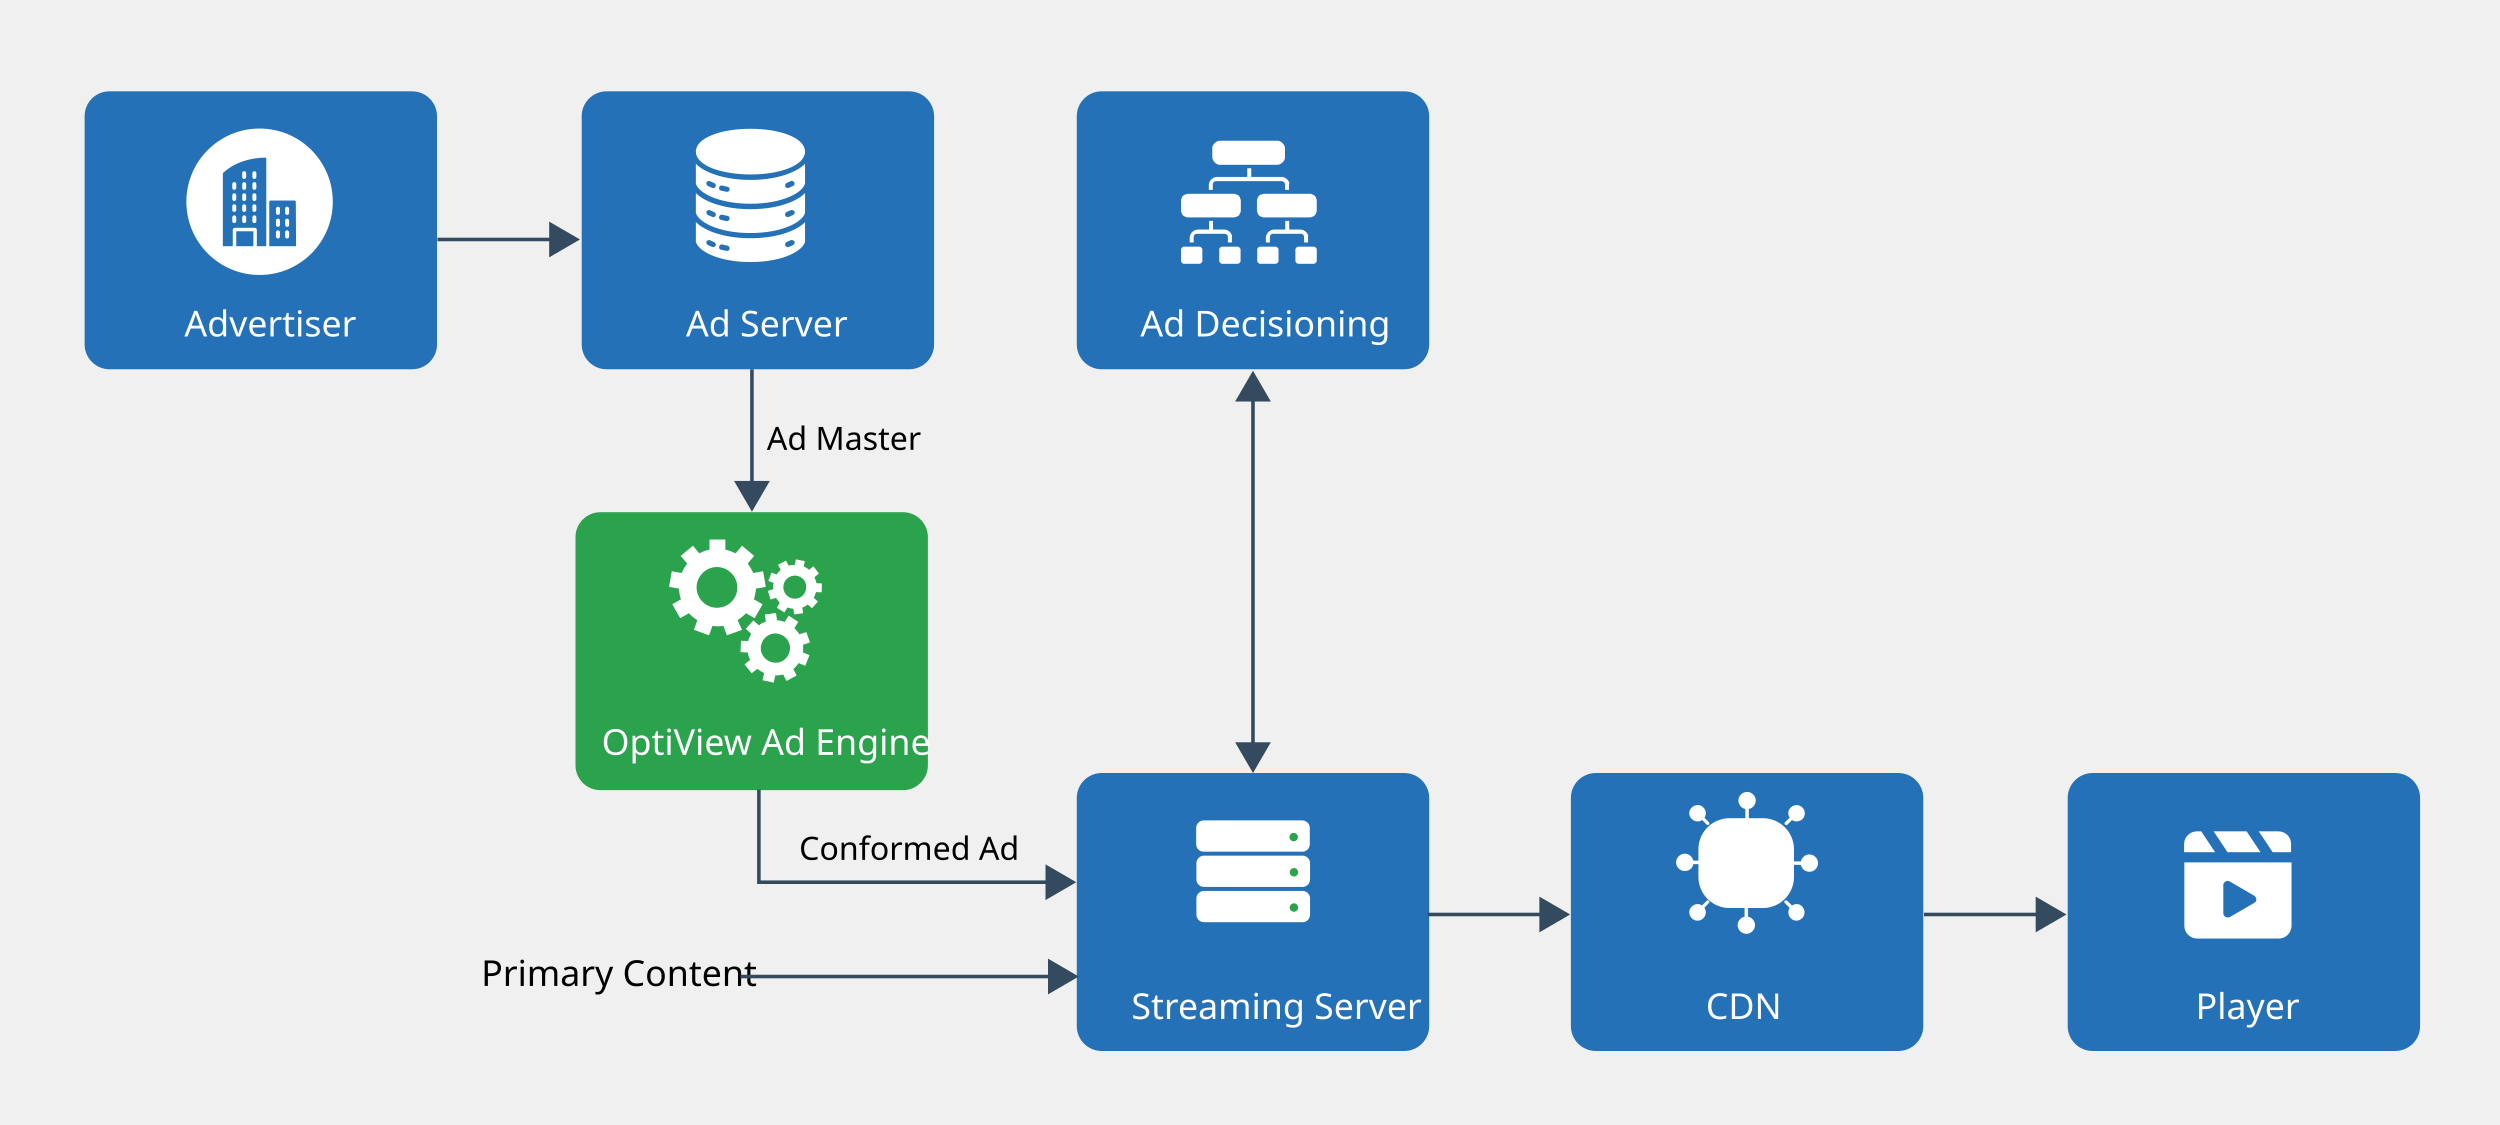
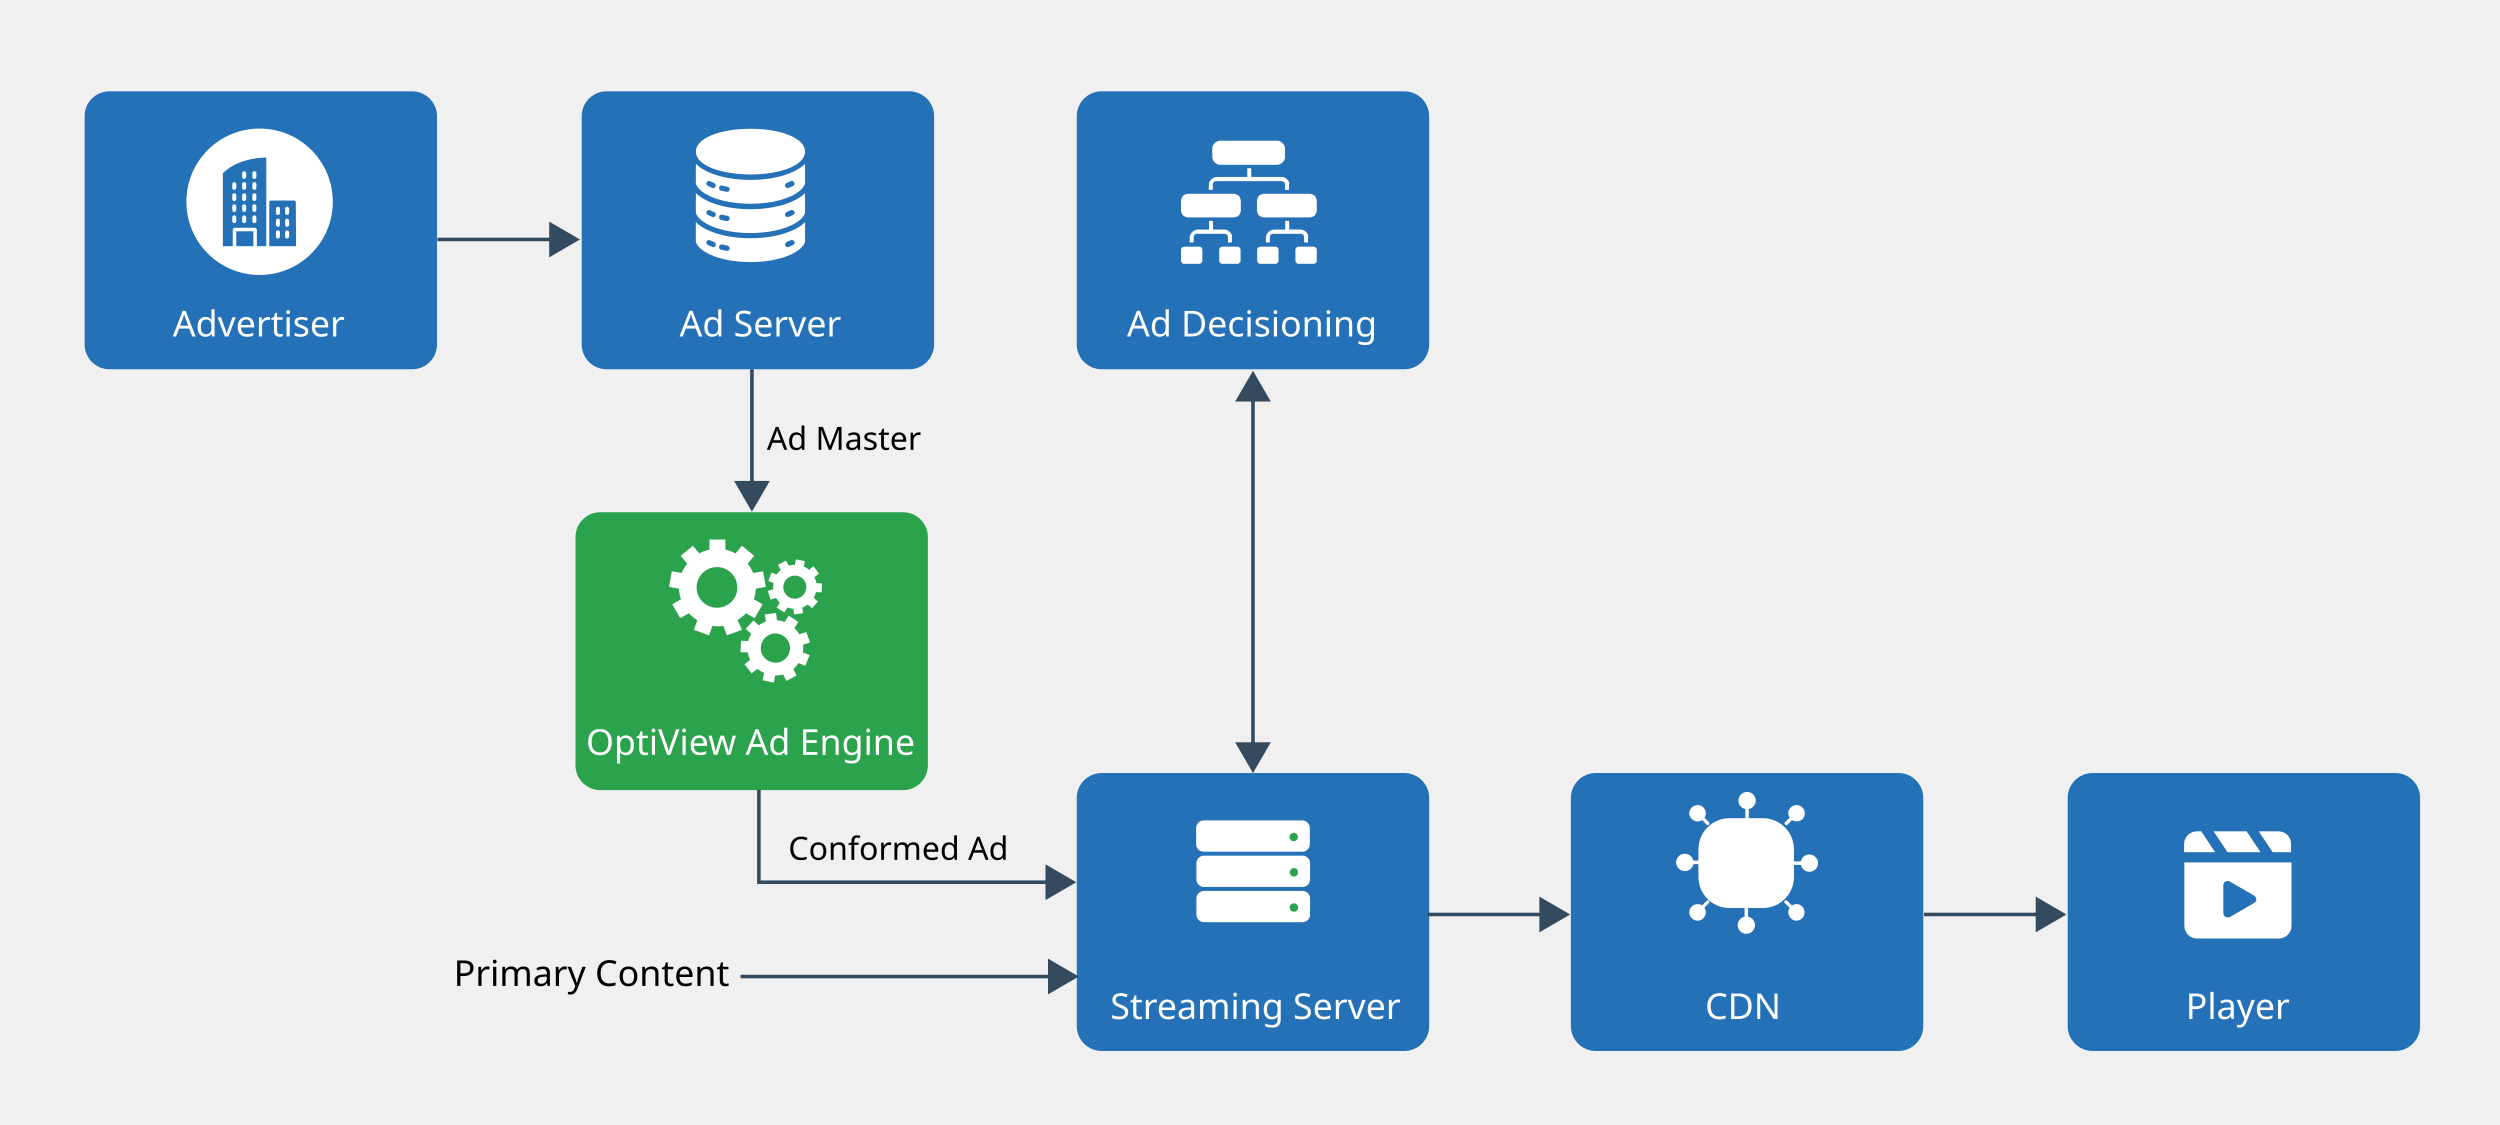
<svg xmlns="http://www.w3.org/2000/svg" version="1.1" id="Layer_1" x="0px" y="0px" width="1007.4px" height="453.2px" viewBox="0 0 1007.4 453.2" style="enable-background:new 0 0 1007.4 453.2;" xml:space="preserve">
  <style type="text/css">
	.st0{fill:#2571B7;}
	.st1{fill:#FFFFFF;}
	.st2{fill:#2BA24C;}
	.st3{fill-rule:evenodd;clip-rule:evenodd;fill:#FFFFFF;}
	.st4{fill-rule:evenodd;clip-rule:evenodd;fill:#FFFFFF;stroke:#FFFFFF;}
	.st5{fill-rule:evenodd;clip-rule:evenodd;fill:#2BA24C;}
	.st6{font-family:'MyriadPro-Regular',sans-serif;}
	.st7{font-size:14.4px;}
	.st8{font-size:12.96px;}
	.st9{fill:none;}
	.st10{fill:none;stroke:#344A5E;stroke-width:1.44;stroke-miterlimit:10;}
	.st11{fill:#344A5E;}

	/* Dark mode support */
	:root{color-scheme: dark light;fill:CanvasText;}
</style>
  <g>
    <path class="st0" d="M843.2,311.5h122c5.5,0,10,4.5,10,10v92c0,5.5-4.5,10-10,10h-122c-5.5,0-10-4.5-10-10v-92   C833.2,316,837.7,311.5,843.2,311.5z" />
    <g>
      <path class="st1" d="M887,335h-1.7c-2.9,0-5.2,2.3-5.2,5.2v3.2h12.5L887,335z" />
    </g>
    <g>
      <path class="st1" d="M910.9,343.4l-5.6-8.4H892l5.6,8.4H910.9z" />
    </g>
    <g>
      <path class="st1" d="M918.1,335h-7.9l5.6,8.4h7.4v-3.2C923.3,337.3,921,335,918.1,335z" />
    </g>
    <g>
      <path class="st1" d="M880.2,347.6V373c0,2.9,2.3,5.2,5.2,5.2h32.8c2.9,0,5.2-2.3,5.2-5.2v-25.5h-43.2V347.6z M908.4,363.8    l-9.8,5.7c-0.3,0.2-0.6,0.2-0.9,0.2s-0.6-0.1-0.9-0.2c-0.5-0.3-0.9-0.9-0.9-1.5v-11.3c0-0.6,0.3-1.2,0.9-1.5    c0.5-0.3,1.2-0.3,1.7,0l9.8,5.7c0.5,0.3,0.9,0.9,0.9,1.5C909.3,362.9,909,363.5,908.4,363.8L908.4,363.8z" />
    </g>
  </g>
  <g>
    <path class="st2" d="M241.9,206.4h122c5.5,0,10,4.5,10,10v92c0,5.5-4.5,10-10,10h-122c-5.5,0-10-4.5-10-10v-92   C231.9,210.9,236.4,206.4,241.9,206.4z" />
    <g>
      <g>
        <path class="st1" d="M297.2,249.9c1.2-0.8,2.4-1.7,3.4-2.8l3.5,2l3.2-5.6l-3.5-2c0.4-1.3,0.7-2.8,0.8-4.3l4-0.7l-1.1-6.3l-4,0.7     c-0.6-1.4-1.3-2.6-2.2-3.8l2.6-3.1l-4.9-4.1l-2.6,3.1c-1.3-0.7-2.7-1.2-4.1-1.5v-4.1h-6.4v4.1c-1.5,0.3-2.9,0.8-4.1,1.5l-2.6-3.1     l-4.9,4.1l2.6,3.1c-0.9,1.2-1.6,2.4-2.2,3.8l-4-0.7l-1.1,6.3l4,0.7c0.1,1.5,0.3,3,0.8,4.3l-3.5,2l3.2,5.6l3.5-2     c1,1.1,2.1,2,3.4,2.8l-1.4,3.9l6.1,2.2l1.4-3.8c0.7,0.1,1.5,0.2,2.2,0.2s1.5-0.1,2.2-0.2l1.4,3.8l6.1-2.2L297.2,249.9z      M288.9,244.9c-4.5,0-8.2-3.7-8.2-8.2s3.7-8.2,8.2-8.2s8.2,3.7,8.2,8.2C297.2,241.2,293.5,244.9,288.9,244.9z" />
        <path class="st1" d="M324.9,254.7l-2.8,0.9c-0.5-0.9-1.2-1.7-2-2.5l1.6-2.5l-3.9-2.5l-1.6,2.5c-1-0.3-2-0.6-3.1-0.7l-0.4-2.9     l-4.5,0.6l0.4,2.9c-1,0.3-2,0.8-2.8,1.5l-2.2-2l-3.1,3.4l2.2,2c-0.5,0.9-1,1.9-1.2,2.9l-2.9-0.1l-0.2,4.6l2.9,0.1     c0.2,1.1,0.5,2.1,1,3l-2.3,1.8l2.9,3.6l2.3-1.8c0.8,0.7,1.7,1.2,2.7,1.7l-0.6,2.9l4.5,1l0.6-2.9c0.5,0,1.1-0.1,1.6-0.1     c0.5-0.1,1.1-0.2,1.6-0.3l1.3,2.6l4.1-2.2l-1.3-2.6c0.8-0.7,1.5-1.5,2.1-2.4l2.7,1.1l1.7-4.3l-2.7-1.1c0.2-1,0.2-2.1,0.1-3.1     l2.8-0.9L324.9,254.7z M313.3,267c-3.2,0.4-6.2-1.8-6.7-5c-0.4-3.2,1.8-6.2,5-6.7c3.2-0.4,6.2,1.8,6.7,5     C318.7,263.6,316.5,266.6,313.3,267z" />
        <path class="st1" d="M331.1,238.7l0.1-3.6L329,235c-0.2-0.8-0.4-1.6-0.8-2.4l1.8-1.5l-2.2-2.9l-1.8,1.4c-0.6-0.6-1.3-1-2.1-1.3     l0.4-2.2l-3.6-0.7l-0.4,2.2c-0.8,0-1.6,0.1-2.5,0.3l-1.1-2l-3.2,1.7l1.1,2c-0.6,0.6-1.2,1.2-1.6,1.9l-2.1-0.8l-1.3,3.4l2.1,0.8     c-0.1,0.8-0.2,1.6-0.1,2.5l-2.2,0.7l1.1,3.5l2.2-0.7c0.4,0.7,1,1.4,1.5,2l-1.2,2l3.1,1.9l1.2-2c0.8,0.3,1.6,0.4,2.4,0.5l0.3,2.3     l3.6-0.5l-0.3-2.3c0.4-0.1,0.8-0.3,1.1-0.5c0.4-0.2,0.7-0.4,1.1-0.7l1.7,1.5l2.4-2.7l-1.7-1.5c0.4-0.7,0.7-1.5,0.9-2.3     L331.1,238.7z M322.5,240.7c-2.2,1.2-5.1,0.4-6.3-1.9c-1.2-2.2-0.4-5.1,1.9-6.3c2.2-1.2,5.1-0.4,6.3,1.9     C325.5,236.6,324.7,239.5,322.5,240.7z" />
      </g>
    </g>
  </g>
  <g>
    <path class="st0" d="M643,311.5h122c5.5,0,10,4.5,10,10v92c0,5.5-4.5,10-10,10H643c-5.5,0-10-4.5-10-10v-92   C633,316,637.5,311.5,643,311.5z" />
    <g>
      <path class="st3" d="M704,331.3c-0.4,0-0.7-0.3-0.7-0.7v-5.2c0-0.4,0.3-0.7,0.7-0.7s0.7,0.3,0.7,0.7v5.2    C704.7,331,704.4,331.3,704,331.3z" />
      <g>
        <path class="st3" d="M704,326.1c-1.9,0-3.5-1.6-3.5-3.5s1.6-3.5,3.5-3.5s3.5,1.6,3.5,3.5S705.9,326.1,704,326.1z" />
      </g>
      <path class="st3" d="M726.2,348.5H721c-0.4,0-0.7-0.3-0.7-0.7c0-0.4,0.3-0.7,0.7-0.7h5.2c0.4,0,0.7,0.3,0.7,0.7    S726.6,348.5,726.2,348.5z" />
      <g>
        <path class="st3" d="M729.1,351.3c-1.9,0-3.5-1.6-3.5-3.5s1.6-3.5,3.5-3.5s3.5,1.6,3.5,3.5C732.6,349.8,731,351.3,729.1,351.3z" />
      </g>
      <path class="st3" d="M703.7,370.6c-0.4,0-0.7-0.3-0.7-0.7v-5.2c0-0.4,0.3-0.7,0.7-0.7s0.7,0.3,0.7,0.7v5.2    C704.4,370.3,704,370.6,703.7,370.6z" />
      <path class="st3" d="M703.7,376.3c-1.9,0-3.5-1.6-3.5-3.5s1.6-3.5,3.5-3.5s3.5,1.6,3.5,3.5C707.2,374.7,705.6,376.3,703.7,376.3z" />
      <path class="st3" d="M687,348.2h-5.2c-0.4,0-0.7-0.3-0.7-0.7c0-0.4,0.3-0.7,0.7-0.7h5.2c0.4,0,0.7,0.3,0.7,0.7    C687.6,347.9,687.3,348.2,687,348.2z" />
      <g>
        <path class="st3" d="M678.9,351c-1.9,0-3.5-1.6-3.5-3.5s1.6-3.5,3.5-3.5s3.5,1.6,3.5,3.5C682.5,349.5,680.9,351,678.9,351z" />
      </g>
      <path class="st3" d="M719.8,332.5c-0.2,0-0.3-0.1-0.5-0.2c-0.3-0.3-0.3-0.7,0-1l2.3-2.2c0.3-0.3,0.7-0.3,0.9,0    c0.3,0.3,0.3,0.7,0,0.9l-2.2,2.3C720.1,332.5,720,332.5,719.8,332.5z" />
      <path class="st3" d="M723.9,331c-0.8,0-1.7-0.3-2.3-1c-0.6-0.6-1-1.4-1-2.3s0.3-1.7,1-2.3c1.3-1.3,3.4-1.3,4.7,0s1.3,3.4,0,4.7    C725.6,330.7,724.7,331,723.9,331z" />
      <path class="st3" d="M722,366.4c-0.2,0-0.3-0.1-0.5-0.2l-2.3-2.3c-0.3-0.3-0.3-0.7,0-0.9c0.3-0.3,0.7-0.3,1,0l2.2,2.2    c0.3,0.3,0.3,0.7,0,1C722.4,366.3,722.2,366.4,722,366.4z" />
      <path class="st3" d="M723.9,371c-0.8,0-1.7-0.3-2.3-1c-1.3-1.3-1.3-3.4,0-4.7c0.6-0.6,1.5-1,2.3-1c0.9,0,1.7,0.3,2.3,1    c1.3,1.3,1.3,3.4,0,4.7C725.6,370.6,724.7,371,723.9,371z" />
      <path class="st3" d="M686,366.4c-0.2,0-0.4-0.1-0.5-0.2c-0.3-0.3-0.3-0.7,0-1l2.2-2.2c0.3-0.3,0.7-0.3,0.9,0    c0.3,0.3,0.3,0.7,0,0.9l-2.2,2.3C686.3,366.3,686.1,366.4,686,366.4z" />
      <path class="st3" d="M684.1,371c-0.9,0-1.7-0.3-2.4-1c-0.6-0.6-1-1.5-1-2.4s0.4-1.7,1-2.3c0.6-0.6,1.5-1,2.4-1s1.7,0.4,2.3,1    s1,1.5,1,2.3c0,0.9-0.4,1.7-1,2.4C685.8,370.6,684.9,371,684.1,371z" />
      <path class="st3" d="M688.2,332.5c-0.2,0-0.3-0.1-0.5-0.2l-2.2-2.3c-0.3-0.3-0.3-0.7,0-0.9c0.2-0.3,0.7-0.3,0.9,0l2.2,2.2    c0.3,0.3,0.3,0.7,0,1C688.5,332.5,688.4,332.5,688.2,332.5z" />
      <path class="st3" d="M684.1,331c-0.9,0-1.7-0.3-2.4-1c-0.6-0.6-1-1.4-1-2.3s0.4-1.7,1-2.3c0.6-0.6,1.5-1,2.4-1s1.7,0.3,2.3,1    c0.6,0.6,1,1.5,1,2.3c0,0.9-0.4,1.7-1,2.3C685.8,330.7,685,331,684.1,331z" />
      <path class="st4" d="M710.4,365.4h-13.5c-6.6,0-12-5.4-12-12v-11.2c0-6.6,5.4-12,12-12h13.5c6.6,0,12,5.4,12,12v11.2    C722.4,360,717,365.4,710.4,365.4z" />
    </g>
  </g>
  <g>
    <path class="st0" d="M443.9,311.5h122c5.5,0,10,4.5,10,10v92c0,5.5-4.5,10-10,10h-122c-5.5,0-10-4.5-10-10v-92   C433.9,316,438.4,311.5,443.9,311.5z" />
    <g>
      <g>
        <path class="st3" d="M524.8,343.2H485c-1.6,0-3-1.3-3-3v-6.6c0-1.6,1.4-3,3-3h39.8c1.6,0,3,1.4,3,3v6.6     C527.8,341.9,526.4,343.2,524.8,343.2z" />
        <circle class="st5" cx="521.3" cy="337.3" r="1.7" />
      </g>
      <g>
        <path class="st3" d="M524.9,357.4h-39.8c-1.6,0-3-1.4-3-3v-6.6c0-1.6,1.4-3,3-3h39.8c1.7,0,3,1.4,3,3v6.6     C527.9,356.1,526.5,357.4,524.9,357.4z" />
        <circle class="st5" cx="521.4" cy="351.5" r="1.7" />
      </g>
      <g>
        <path class="st3" d="M524.9,371.6h-39.8c-1.6,0-3-1.4-3-3V362c0-1.6,1.4-3,3-3h39.8c1.7,0,3,1.4,3,3v6.6     C527.9,370.3,526.5,371.6,524.9,371.6z" />
        <circle class="st5" cx="521.4" cy="365.7" r="1.7" />
      </g>
    </g>
  </g>
  <g>
    <g>
      <path class="st0" d="M44.1,36.8h122c5.5,0,10,4.5,10,10v92c0,5.5-4.5,10-10,10h-122c-5.5,0-10-4.5-10-10v-92    C34.1,41.3,38.5,36.8,44.1,36.8z" />
      <path class="st1" d="M98.3,73.4c-0.4,0-0.7,0.4-0.7,0.8v1.5c0,0.4,0.3,0.8,0.7,0.8c0.5,0,0.9-0.3,0.9-0.8v-1.5    C99.2,73.7,98.8,73.3,98.3,73.4z" />
      <path class="st1" d="M98.3,82.3c-0.4,0-0.7,0.4-0.7,0.8v1.5c0,0.4,0.3,0.8,0.7,0.8c0.5,0,0.9-0.3,0.9-0.8v-1.5    C99.2,82.7,98.8,82.3,98.3,82.3z" />
      <path class="st1" d="M98.3,77.9c-0.4,0-0.7,0.4-0.7,0.8v1.5c0,0.4,0.3,0.8,0.7,0.8c0.5,0,0.9-0.3,0.9-0.8v-1.5    C99.2,78.2,98.8,77.8,98.3,77.9z" />
      <path class="st1" d="M98.3,69c-0.4,0-0.7,0.4-0.7,0.8v1.5c0,0.4,0.3,0.8,0.7,0.8c0.5,0,0.9-0.3,0.9-0.8v-1.5    C99.2,69.3,98.8,68.9,98.3,69z" />
      <path class="st1" d="M102.4,86.8c-0.4,0-0.7,0.4-0.7,0.8v1.5c0,0.4,0.3,0.8,0.7,0.8c0.5,0,0.9-0.3,0.9-0.8v-1.5    C103.3,87.1,102.9,86.7,102.4,86.8z" />
      <path class="st1" d="M102.4,82.3c-0.4,0-0.7,0.4-0.7,0.8v1.5c0,0.4,0.3,0.8,0.7,0.8c0.5,0,0.9-0.3,0.9-0.8v-1.5    C103.3,82.7,102.9,82.3,102.4,82.3z" />
      <path class="st1" d="M94.3,82.3c-0.4,0-0.7,0.4-0.7,0.8v1.5c0,0.4,0.3,0.8,0.7,0.8c0.5,0,0.9-0.3,0.9-0.8v-1.5    C95.2,82.7,94.8,82.3,94.3,82.3z" />
      <path class="st1" d="M98.3,86.8c-0.4,0-0.7,0.4-0.7,0.8v1.5c0,0.4,0.3,0.8,0.7,0.8c0.5,0,0.9-0.3,0.9-0.8v-1.5    C99.2,87.1,98.8,86.7,98.3,86.8z" />
      <path class="st1" d="M94.3,86.8c-0.4,0-0.7,0.4-0.7,0.8v1.5c0,0.4,0.3,0.8,0.7,0.8c0.5,0,0.9-0.3,0.9-0.8v-1.5    C95.2,87.1,94.8,86.7,94.3,86.8z" />
      <path class="st1" d="M94.3,73.4c-0.4,0-0.7,0.4-0.7,0.8v1.5c0,0.4,0.3,0.8,0.7,0.8c0.5,0,0.9-0.3,0.9-0.8v-1.5    C95.2,73.7,94.8,73.3,94.3,73.4z" />
      <path class="st1" d="M94.3,77.9c-0.4,0-0.7,0.4-0.7,0.8v1.5c0,0.4,0.3,0.8,0.7,0.8c0.5,0,0.9-0.3,0.9-0.8v-1.5    C95.2,78.2,94.8,77.8,94.3,77.9z" />
      <path class="st1" d="M115.6,83.3c-0.4,0-0.7,0.4-0.7,0.8v1.7c0,0.5,0.4,0.9,0.9,0.8c0.4,0,0.7-0.4,0.7-0.8V84    C116.4,83.6,116,83.2,115.6,83.3z" />
      <path class="st1" d="M111.9,83.3c-0.4,0-0.7,0.4-0.7,0.8v1.7c0,0.5,0.4,0.9,0.9,0.8c0.4,0,0.7-0.4,0.7-0.8V84    C112.8,83.6,112.4,83.2,111.9,83.3z" />
      <path class="st1" d="M115.8,92.8c-0.5,0-0.9,0.3-0.9,0.8v1.7c0,0.5,0.4,0.9,0.9,0.8c0.4,0,0.7-0.4,0.7-0.8v-1.7    C116.4,93.2,116.2,92.9,115.8,92.8z" />
      <path class="st1" d="M115.8,88.1c-0.5,0-0.9,0.3-0.9,0.8v1.7c0,0.5,0.4,0.9,0.9,0.8c0.4,0,0.7-0.4,0.7-0.8v-1.7    C116.4,88.5,116.2,88.1,115.8,88.1z" />
      <path class="st1" d="M112.1,88.1c-0.5,0-0.9,0.3-0.9,0.8v1.7c0,0.5,0.4,0.9,0.9,0.8c0.4,0,0.7-0.4,0.7-0.8v-1.7    C112.8,88.5,112.5,88.1,112.1,88.1z" />
      <path class="st1" d="M112.1,92.8c-0.5,0-0.9,0.3-0.9,0.8v1.7c0,0.5,0.4,0.9,0.9,0.8c0.4,0,0.7-0.4,0.7-0.8v-1.7    C112.8,93.2,112.5,92.9,112.1,92.8z" />
      <g>
        <path class="st1" d="M104.6,51.8c-16.3,0-29.5,13.2-29.5,29.5s13.2,29.5,29.5,29.5s29.5-13.2,29.5-29.5S120.9,51.8,104.6,51.8z      M102.1,99.2h-6.9v-6h6.9V99.2z M107.4,99.2h-3.9v-6.6c0-0.4-0.4-0.8-0.8-0.8h-8.1c-0.4,0-0.8,0.4-0.8,0.8v6.6h-4V70     c0-0.2,0.1-0.3,0.2-0.4c0.6-0.6,1.9-1.7,4-2.9c2.6-1.4,6.9-3.1,12.9-3.2c0.2,0,0.4,0.2,0.4,0.4v35.3L107.4,99.2L107.4,99.2z      M119.3,99.2h-10.8V81.4c0-0.4,0.3-0.6,0.6-0.6h9.5c0.4,0,0.6,0.3,0.6,0.6L119.3,99.2L119.3,99.2z" />
      </g>
      <path class="st1" d="M102.4,69c-0.4,0-0.7,0.4-0.7,0.8v1.5c0,0.4,0.3,0.8,0.7,0.8c0.5,0,0.9-0.3,0.9-0.8v-1.5    C103.3,69.3,102.9,68.9,102.4,69z" />
      <path class="st1" d="M102.4,73.4c-0.4,0-0.7,0.4-0.7,0.8v1.5c0,0.4,0.3,0.8,0.7,0.8c0.5,0,0.9-0.3,0.9-0.8v-1.5    C103.3,73.7,102.9,73.3,102.4,73.4z" />
      <path class="st1" d="M102.4,77.9c-0.4,0-0.7,0.4-0.7,0.8v1.5c0,0.4,0.3,0.8,0.7,0.8c0.5,0,0.9-0.3,0.9-0.8v-1.5    C103.3,78.2,102.9,77.8,102.4,77.9z" />
    </g>
-     <text transform="matrix(1 0 0 1 74.2825 135.5772)" class="st1 st6 st7">Advertiser</text>
+     <text transform="matrix(1 0 0 1 104.2825 135.5772)" class="st1 st6 st7" text-anchor="middle">Advertiser</text>
  </g>
  <g>
    <g>
      <path class="st0" d="M244.4,36.8h122c5.5,0,10,4.5,10,10v92c0,5.5-4.5,10-10,10h-122c-5.5,0-10-4.5-10-10v-92    C234.4,41.3,238.9,36.8,244.4,36.8z" />
      <g>
        <path class="st3" d="M319.6,74.9c-0.6,0.3-1.2,0.6-1.8,0.8c-0.1,0-0.3,0.1-0.4,0.1c-0.4,0-0.8-0.3-1-0.7     c-0.2-0.5,0.1-1.1,0.6-1.4c0.6-0.2,1.1-0.5,1.6-0.7c0.5-0.3,1.1-0.1,1.4,0.5C320.4,74,320.2,74.6,319.6,74.9z M294,76.5     c-0.1,0.5-0.5,0.8-1,0.8c-0.1,0-0.1,0-0.2,0c-0.8-0.2-1.6-0.3-2.3-0.5c-0.6-0.1-0.9-0.7-0.7-1.3c0.1-0.6,0.7-0.9,1.3-0.7     c0.7,0.2,1.4,0.3,2.2,0.5C293.7,75.4,294.1,75.9,294,76.5z M288.4,75.1c-0.2,0.4-0.6,0.7-1,0.7c-0.1,0-0.3,0-0.4-0.1     c-0.6-0.3-1.3-0.5-1.8-0.8s-0.7-0.9-0.5-1.4c0.3-0.5,0.9-0.7,1.4-0.5c0.5,0.3,1.1,0.5,1.6,0.7C288.3,74,288.6,74.6,288.4,75.1z      M319.2,69.4c2.2-1,3.9-2.1,5.2-3.4v8c-0.6,1.9-2.7,3.7-6,5.2c-4.3,1.9-9.9,2.9-16,2.9s-11.7-1-16-2.9c-3.3-1.5-5.4-3.3-6-5.2v-8     c1.2,1.3,3,2.4,5.2,3.4c4.5,2,10.5,3.1,16.8,3.1C308.8,72.5,314.7,71.4,319.2,69.4z M317.6,54.3c4.4,1.7,6.8,4.1,6.8,6.8     c0,2.7-2.4,5.1-6.8,6.8c-4.1,1.6-9.5,2.4-15.2,2.4s-11.1-0.9-15.2-2.4c-4.4-1.7-6.8-4.1-6.8-6.8c0-2.7,2.4-5.1,6.8-6.8     c4.1-1.6,9.5-2.4,15.2-2.4S313.5,52.7,317.6,54.3z M320.1,85.2c0.3,0.5,0.1,1.1-0.5,1.4c-0.6,0.3-1.2,0.6-1.8,0.8     c-0.1,0-0.3,0.1-0.4,0.1c-0.4,0-0.8-0.3-1-0.7c-0.2-0.5,0.1-1.1,0.6-1.4c0.6-0.2,1.1-0.5,1.6-0.7     C319.2,84.5,319.8,84.7,320.1,85.2z M294,88.2c-0.1,0.5-0.5,0.9-1,0.9c-0.1,0-0.1,0-0.2,0c-0.8-0.2-1.6-0.3-2.3-0.5     c-0.6-0.1-0.9-0.7-0.7-1.3c0.1-0.6,0.7-0.9,1.3-0.8c0.7,0.2,1.4,0.4,2.2,0.5C293.7,87.1,294.1,87.6,294,88.2z M288.4,86.8     c-0.2,0.4-0.6,0.7-1,0.7c-0.1,0-0.3,0-0.4-0.1c-0.6-0.3-1.3-0.5-1.8-0.8s-0.7-0.9-0.5-1.4c0.3-0.5,0.9-0.7,1.4-0.5     c0.5,0.3,1.1,0.5,1.6,0.7C288.3,85.7,288.6,86.3,288.4,86.8z M302.4,84.3c-6.3,0-12.3-1.1-16.8-3.1c-2.2-1-3.9-2.1-5.2-3.4v8     c0.6,1.9,2.7,3.7,6,5.2c4.3,1.9,9.9,2.9,16,2.9s11.7-1,16-2.9c3.3-1.5,5.4-3.3,6-5.2v-8c-1.2,1.3-3,2.4-5.2,3.4     C314.7,83.2,308.8,84.3,302.4,84.3z M320.1,97.3c0.3,0.5,0.1,1.1-0.5,1.4c-0.6,0.3-1.2,0.6-1.8,0.8c-0.1,0-0.3,0.1-0.4,0.1     c-0.4,0-0.8-0.3-1-0.7c-0.2-0.5,0.1-1.1,0.6-1.4c0.6-0.2,1.1-0.5,1.6-0.7C319.2,96.6,319.8,96.8,320.1,97.3z M294,100.3     c-0.1,0.5-0.5,0.8-1,0.8c-0.1,0-0.1,0-0.2,0c-0.8-0.2-1.6-0.3-2.3-0.5c-0.6-0.1-0.9-0.7-0.7-1.3c0.1-0.6,0.7-0.9,1.3-0.8     c0.7,0.2,1.4,0.4,2.2,0.5C293.7,99.2,294.1,99.7,294,100.3z M288.4,98.9c-0.2,0.4-0.6,0.7-1,0.7c-0.1,0-0.3,0-0.4-0.1     c-0.6-0.3-1.3-0.5-1.8-0.8s-0.7-0.9-0.5-1.4c0.3-0.5,0.9-0.7,1.4-0.5c0.5,0.3,1.1,0.5,1.6,0.7C288.3,97.8,288.6,98.4,288.4,98.9z      M302.4,96c-6.3,0-12.3-1.1-16.8-3.1c-2.2-1-3.9-2.1-5.2-3.4v8c0.6,1.9,2.7,3.7,6,5.2c4.3,1.9,9.9,2.9,16,2.9s11.7-1,16-2.9     c3.3-1.5,5.4-3.3,6-5.2v-8c-1.2,1.3-3,2.4-5.2,3.4C314.7,94.9,308.8,96,302.4,96z" />
      </g>
    </g>
-     <text transform="matrix(1 0 0 1 276.402 135.5774)" class="st1 st6 st7">Ad Server</text>
+     <text transform="matrix(1 0 0 1 306.402 135.5774)" class="st1 st6 st7" text-anchor="middle">Ad Server</text>
  </g>
  <g>
    <g>
      <path class="st0" d="M443.9,36.8h122c5.5,0,10,4.5,10,10v92c0,5.5-4.5,10-10,10h-122c-5.5,0-10-4.5-10-10v-92    C433.9,41.3,438.4,36.8,443.9,36.8z" />
      <g>
        <path class="st1" d="M517.8,59.7v3.7c0,0.2,0,0.4-0.1,0.6c0,0.2-0.1,0.4-0.2,0.5c-0.1,0.2-0.2,0.3-0.3,0.5s-0.2,0.3-0.4,0.4     c-0.1,0.1-0.3,0.3-0.4,0.4c-0.2,0.1-0.3,0.2-0.5,0.3s-0.4,0.1-0.5,0.2c-0.2,0-0.4,0.1-0.6,0.1h-23.3c-0.2,0-0.4,0-0.6-0.1     c-0.2,0-0.4-0.1-0.5-0.2c-0.2-0.1-0.3-0.2-0.5-0.3s-0.3-0.2-0.4-0.4c-0.1-0.1-0.3-0.3-0.4-0.4c-0.1-0.2-0.2-0.3-0.3-0.5     s-0.1-0.4-0.2-0.5c0-0.2-0.1-0.4-0.1-0.6v-3.7c0-0.2,0-0.4,0.1-0.6c0-0.2,0.1-0.4,0.2-0.5c0.1-0.2,0.2-0.3,0.3-0.5     s0.2-0.3,0.4-0.4c0.1-0.1,0.3-0.3,0.4-0.4c0.2-0.1,0.3-0.2,0.5-0.3s0.4-0.1,0.5-0.2c0.2,0,0.4-0.1,0.6-0.1h23.3     c0.2,0,0.4,0,0.6,0.1c0.2,0,0.4,0.1,0.5,0.2c0.2,0.1,0.3,0.2,0.5,0.3c0.2,0.1,0.3,0.2,0.4,0.4c0.1,0.1,0.3,0.3,0.4,0.4     c0.1,0.2,0.2,0.3,0.3,0.5s0.1,0.4,0.2,0.5C517.8,59.3,517.8,59.5,517.8,59.7z" />
      </g>
      <g>
        <path class="st1" d="M500,80.8v4.1c0,0.2,0,0.3-0.1,0.5c0,0.2-0.1,0.3-0.2,0.5c-0.1,0.2-0.2,0.3-0.2,0.5     c-0.1,0.1-0.2,0.3-0.3,0.4c-0.1,0.1-0.3,0.2-0.4,0.3c-0.1,0.1-0.3,0.2-0.5,0.2c-0.2,0.1-0.3,0.1-0.5,0.2c-0.2,0-0.3,0.1-0.5,0.1     h-18.7c-0.2,0-0.3,0-0.5-0.1c-0.2,0-0.3-0.1-0.5-0.2c-0.2-0.1-0.3-0.1-0.5-0.2c-0.1-0.1-0.3-0.2-0.4-0.3     c-0.1-0.1-0.2-0.3-0.3-0.4c-0.1-0.1-0.2-0.3-0.2-0.5c-0.1-0.2-0.1-0.3-0.2-0.5c0-0.2-0.1-0.3-0.1-0.5v-4.1c0-0.2,0-0.3,0.1-0.5     c0-0.2,0.1-0.3,0.2-0.5c0.1-0.2,0.1-0.3,0.2-0.5c0.1-0.1,0.2-0.3,0.3-0.4s0.3-0.2,0.4-0.3c0.1-0.1,0.3-0.2,0.5-0.2     c0.2-0.1,0.3-0.1,0.5-0.2c0.2,0,0.3-0.1,0.5-0.1h18.7c0.2,0,0.3,0,0.5,0.1c0.2,0,0.3,0.1,0.5,0.2c0.2,0.1,0.3,0.1,0.5,0.2     s0.3,0.2,0.4,0.3c0.1,0.1,0.2,0.3,0.3,0.4c0.1,0.1,0.2,0.3,0.2,0.5c0.1,0.2,0.1,0.3,0.2,0.5C499.9,80.4,500,80.6,500,80.8z" />
      </g>
      <g>
        <path class="st1" d="M477.3,99.4h5.8c0.1,0,0.2,0,0.3,0s0.2,0,0.3,0.1c0.1,0,0.2,0.1,0.2,0.1c0.1,0.1,0.1,0.1,0.2,0.2     c0.1,0.1,0.1,0.1,0.2,0.2c0.1,0.1,0.1,0.2,0.1,0.2c0,0.1,0.1,0.2,0.1,0.3s0,0.2,0,0.3v4.1c0,0.1,0,0.2,0,0.3s0,0.2-0.1,0.3     c0,0.1-0.1,0.2-0.1,0.2c-0.1,0.1-0.1,0.1-0.2,0.2c-0.1,0.1-0.1,0.1-0.2,0.2c-0.1,0.1-0.2,0.1-0.2,0.1c-0.1,0-0.2,0.1-0.3,0.1     s-0.2,0-0.3,0h-5.8c-0.1,0-0.2,0-0.3,0s-0.2,0-0.3-0.1c-0.1,0-0.2-0.1-0.2-0.1c-0.1-0.1-0.1-0.1-0.2-0.2     c-0.1-0.1-0.1-0.1-0.2-0.2c-0.1-0.1-0.1-0.2-0.1-0.2c0-0.1-0.1-0.2-0.1-0.3s0-0.2,0-0.3v-4.1c0-0.1,0-0.2,0-0.3s0-0.2,0.1-0.3     c0-0.1,0.1-0.2,0.1-0.2c0-0.1,0.1-0.1,0.2-0.2c0.1-0.1,0.1-0.1,0.2-0.2c0.1-0.1,0.2-0.1,0.2-0.1c0.1,0,0.2-0.1,0.3-0.1     S477.2,99.4,477.3,99.4z" />
      </g>
      <g>
        <path class="st1" d="M492.7,99.4h5.8c0.1,0,0.2,0,0.3,0s0.2,0,0.3,0.1c0.1,0,0.2,0.1,0.2,0.1c0.1,0.1,0.1,0.1,0.2,0.2     c0.1,0.1,0.1,0.1,0.2,0.2c0.1,0.1,0.1,0.2,0.1,0.2c0,0.1,0.1,0.2,0.1,0.3s0,0.2,0,0.3v4.1c0,0.1,0,0.2,0,0.3s0,0.2-0.1,0.3     c0,0.1-0.1,0.2-0.1,0.2c-0.1,0.1-0.1,0.1-0.2,0.2c-0.1,0.1-0.1,0.1-0.2,0.2c-0.1,0.1-0.2,0.1-0.2,0.1c-0.1,0-0.2,0.1-0.3,0.1     s-0.2,0-0.3,0h-5.8c-0.1,0-0.2,0-0.3,0s-0.2,0-0.3-0.1c-0.1,0-0.2-0.1-0.2-0.1c-0.1-0.1-0.1-0.1-0.2-0.2     c-0.1-0.1-0.1-0.1-0.2-0.2c0-0.1-0.1-0.2-0.1-0.2c0-0.1-0.1-0.2-0.1-0.3s0-0.2,0-0.3v-4.1c0-0.1,0-0.2,0-0.3s0-0.2,0.1-0.3     c0-0.1,0.1-0.2,0.1-0.2c0.1-0.1,0.1-0.1,0.2-0.2c0.1-0.1,0.1-0.1,0.2-0.2c0.1-0.1,0.2-0.1,0.2-0.1c0.1,0,0.2-0.1,0.3-0.1     S492.6,99.4,492.7,99.4z" />
      </g>
      <g>
        <path class="st1" d="M530.6,80.8v4.1c0,0.2,0,0.3-0.1,0.5c0,0.2-0.1,0.3-0.2,0.5c-0.1,0.2-0.1,0.3-0.2,0.5     c-0.1,0.1-0.2,0.3-0.3,0.4c-0.1,0.1-0.3,0.2-0.4,0.3c-0.1,0.1-0.3,0.2-0.5,0.2c-0.2,0.1-0.3,0.1-0.5,0.2c-0.2,0-0.3,0.1-0.5,0.1     h-18.7c-0.2,0-0.3,0-0.5-0.1c-0.2,0-0.3-0.1-0.5-0.2c-0.2-0.1-0.3-0.1-0.5-0.2c-0.1-0.1-0.3-0.2-0.4-0.3     c-0.1-0.1-0.2-0.3-0.3-0.4c-0.1-0.1-0.2-0.3-0.2-0.5c-0.1-0.2-0.1-0.3-0.2-0.5c0-0.2-0.1-0.3-0.1-0.5v-4.1c0-0.2,0-0.3,0.1-0.5     c0-0.2,0.1-0.3,0.2-0.5c0.1-0.2,0.1-0.3,0.2-0.5c0.1-0.1,0.2-0.3,0.3-0.4c0.1-0.1,0.3-0.2,0.4-0.3c0.1-0.1,0.3-0.2,0.5-0.2     c0.2-0.1,0.3-0.1,0.5-0.2c0.2,0,0.3-0.1,0.5-0.1h18.7c0.2,0,0.3,0,0.5,0.1c0.2,0,0.3,0.1,0.5,0.2c0.2,0.1,0.3,0.1,0.5,0.2     c0.1,0.1,0.3,0.2,0.4,0.3c0.1,0.1,0.2,0.3,0.3,0.4c0.1,0.1,0.2,0.3,0.2,0.5c0.1,0.2,0.1,0.3,0.2,0.5     C530.6,80.4,530.6,80.6,530.6,80.8z" />
      </g>
      <path class="st1" d="M519.4,74.5v2h-1.6v-2c0-0.1,0-0.2,0-0.3s0-0.2-0.1-0.3c0-0.1-0.1-0.2-0.1-0.3c-0.1-0.1-0.1-0.2-0.2-0.2    c-0.1-0.1-0.1-0.1-0.2-0.2c-0.1-0.1-0.2-0.1-0.3-0.1s-0.2-0.1-0.3-0.1s-0.2,0-0.3,0h-26.1c-0.1,0-0.2,0-0.3,0s-0.2,0-0.3,0.1    c-0.1,0-0.2,0.1-0.3,0.1c-0.1,0.1-0.2,0.1-0.2,0.2c-0.1,0.1-0.1,0.1-0.2,0.2c-0.1,0.1-0.1,0.2-0.1,0.3s-0.1,0.2-0.1,0.3    s0,0.2,0,0.3v2h-1.6v-2c0-0.2,0-0.4,0.1-0.6c0-0.2,0.1-0.4,0.2-0.6c0.1-0.2,0.2-0.4,0.3-0.5c0.1-0.2,0.2-0.3,0.4-0.5    c0.1-0.1,0.3-0.3,0.5-0.4c0.2-0.1,0.3-0.2,0.5-0.3s0.4-0.1,0.6-0.2c0.2,0,0.4-0.1,0.6-0.1h12.3v-3.5h1.6v3.5h12.3    c0.2,0,0.4,0,0.6,0.1c0.2,0,0.4,0.1,0.6,0.2c0.2,0.1,0.4,0.2,0.5,0.3c0.2,0.1,0.3,0.2,0.5,0.4c0.1,0.1,0.3,0.3,0.4,0.5    c0.1,0.2,0.2,0.3,0.3,0.5s0.1,0.4,0.2,0.6C519.4,74.1,519.4,74.3,519.4,74.5z" />
      <path class="st1" d="M496.4,95.7v2h-1.6v-2c0-0.1,0-0.2,0-0.3s0-0.2-0.1-0.3c0-0.1-0.1-0.2-0.1-0.3c-0.1-0.1-0.1-0.2-0.2-0.2    c-0.1-0.1-0.1-0.1-0.2-0.2c-0.1-0.1-0.2-0.1-0.3-0.1s-0.2-0.1-0.3-0.1s-0.2,0-0.3,0h-10.8c-0.1,0-0.2,0-0.3,0s-0.2,0-0.3,0.1    c-0.1,0-0.2,0.1-0.3,0.1c-0.1,0.1-0.2,0.1-0.2,0.2c-0.1,0.1-0.1,0.1-0.2,0.2c-0.1,0.1-0.1,0.2-0.1,0.3s-0.1,0.2-0.1,0.3    s0,0.2,0,0.3v2h-1.6v-2c0-0.2,0-0.4,0.1-0.6c0-0.2,0.1-0.4,0.2-0.6c0.1-0.2,0.2-0.4,0.3-0.5c0.1-0.2,0.2-0.3,0.4-0.5    c0.1-0.1,0.3-0.3,0.5-0.4c0.2-0.1,0.3-0.2,0.5-0.3s0.4-0.1,0.6-0.2c0.2,0,0.4-0.1,0.6-0.1h4.6V89h1.6v3.5h4.6c0.2,0,0.4,0,0.6,0.1    c0.2,0,0.4,0.1,0.6,0.2c0.2,0.1,0.4,0.2,0.5,0.3s0.3,0.2,0.5,0.4c0.1,0.1,0.3,0.3,0.4,0.5c0.1,0.2,0.2,0.3,0.3,0.5    s0.1,0.4,0.2,0.6C496.4,95.3,496.4,95.5,496.4,95.7z" />
      <g>
        <path class="st1" d="M508,99.4h5.8c0.1,0,0.2,0,0.3,0s0.2,0,0.3,0.1c0.1,0,0.2,0.1,0.2,0.1c0.1,0.1,0.1,0.1,0.2,0.2     c0.1,0.1,0.1,0.1,0.2,0.2c0.1,0.1,0.1,0.2,0.1,0.2c0,0.1,0.1,0.2,0.1,0.3s0,0.2,0,0.3v4.1c0,0.1,0,0.2,0,0.3s0,0.2-0.1,0.3     c0,0.1-0.1,0.2-0.1,0.2c-0.1,0.1-0.1,0.1-0.2,0.2c-0.1,0.1-0.1,0.1-0.2,0.2c-0.1,0.1-0.2,0.1-0.2,0.1c-0.1,0-0.2,0.1-0.3,0.1     s-0.2,0-0.3,0H508c-0.1,0-0.2,0-0.3,0s-0.2,0-0.3-0.1c-0.1,0-0.2-0.1-0.2-0.1c-0.1-0.1-0.1-0.1-0.2-0.2c-0.1-0.1-0.1-0.1-0.2-0.2     c-0.1-0.1-0.1-0.2-0.1-0.2c0-0.1-0.1-0.2-0.1-0.3s0-0.2,0-0.3v-4.1c0-0.1,0-0.2,0-0.3s0-0.2,0.1-0.3c0-0.1,0.1-0.2,0.1-0.2     c0-0.1,0.1-0.1,0.2-0.2c0.1-0.1,0.1-0.1,0.2-0.2c0.1-0.1,0.2-0.1,0.2-0.1c0.1,0,0.2-0.1,0.3-0.1S507.9,99.4,508,99.4z" />
      </g>
      <g>
        <path class="st1" d="M523.4,99.4h5.8c0.1,0,0.2,0,0.3,0s0.2,0,0.3,0.1c0.1,0,0.2,0.1,0.2,0.1c0.1,0.1,0.1,0.1,0.2,0.2     c0.1,0.1,0.1,0.1,0.2,0.2c0.1,0.1,0.1,0.2,0.1,0.2c0,0.1,0.1,0.2,0.1,0.3s0,0.2,0,0.3v4.1c0,0.1,0,0.2,0,0.3s0,0.2-0.1,0.3     c0,0.1-0.1,0.2-0.1,0.2c-0.1,0.1-0.1,0.1-0.2,0.2c-0.1,0.1-0.1,0.1-0.2,0.2c-0.1,0.1-0.2,0.1-0.2,0.1c-0.1,0-0.2,0.1-0.3,0.1     s-0.2,0-0.3,0h-5.8c-0.1,0-0.2,0-0.3,0s-0.2,0-0.3-0.1c-0.1,0-0.2-0.1-0.2-0.1c-0.1-0.1-0.1-0.1-0.2-0.2     c-0.1-0.1-0.1-0.1-0.2-0.2c0-0.1-0.1-0.2-0.1-0.2c0-0.1-0.1-0.2-0.1-0.3s0-0.2,0-0.3v-4.1c0-0.1,0-0.2,0-0.3s0-0.2,0.1-0.3     c0-0.1,0.1-0.2,0.1-0.2c0.1-0.1,0.1-0.1,0.2-0.2c0.1-0.1,0.1-0.1,0.2-0.2c0.1-0.1,0.2-0.1,0.2-0.1c0.1,0,0.2-0.1,0.3-0.1     S523.3,99.4,523.4,99.4z" />
      </g>
      <path class="st1" d="M527.1,95.7v2h-1.6v-2c0-0.1,0-0.2,0-0.3s0-0.2-0.1-0.3c0-0.1-0.1-0.2-0.1-0.3c-0.1-0.1-0.1-0.2-0.2-0.2    c-0.1-0.1-0.1-0.1-0.2-0.2c-0.1-0.1-0.2-0.1-0.3-0.1s-0.2-0.1-0.3-0.1s-0.2,0-0.3,0h-10.8c-0.1,0-0.2,0-0.3,0s-0.2,0-0.3,0.1    c-0.1,0-0.2,0.1-0.3,0.1s-0.2,0.1-0.2,0.2c-0.1,0.1-0.1,0.1-0.2,0.2c-0.1,0.1-0.1,0.2-0.1,0.3s-0.1,0.2-0.1,0.3s0,0.2,0,0.3v2    h-1.6v-2c0-0.2,0-0.4,0.1-0.6c0-0.2,0.1-0.4,0.2-0.6c0.1-0.2,0.2-0.4,0.3-0.5c0.1-0.2,0.2-0.3,0.4-0.5c0.1-0.1,0.3-0.3,0.5-0.4    c0.2-0.1,0.3-0.2,0.5-0.3s0.4-0.1,0.6-0.2c0.2,0,0.4-0.1,0.6-0.1h4.6V89h1.6v3.5h4.6c0.2,0,0.4,0,0.6,0.1c0.2,0,0.4,0.1,0.6,0.2    c0.2,0.1,0.4,0.2,0.5,0.3c0.2,0.1,0.3,0.2,0.5,0.4c0.1,0.1,0.3,0.3,0.4,0.5c0.1,0.2,0.2,0.3,0.3,0.5s0.1,0.4,0.2,0.6    C527,95.3,527.1,95.5,527.1,95.7z" />
    </g>
-     <text transform="matrix(1 0 0 1 459.5088 135.5772)" class="st1 st6 st7">Ad Decisioning</text>
-   </g>
-   <text transform="matrix(1 0 0 1 242.4312 304.1797)" class="st1 st6 st7">OptiView Ad Engine</text>
-   <text transform="matrix(1 0 0 1 455.8986 410.6278)" class="st1 st6 st7">Streaming Server</text>
-   <text transform="matrix(1 0 0 1 687.3713 410.6277)" class="st1 st6 st7">CDN</text>
-   <text transform="matrix(1 0 0 1 884.7427 410.6275)" class="st1 st6 st7">Player</text>
-   <text transform="matrix(1 0 0 1 309.001 181.2861)" class="st6 st8">Ad Master</text>
-   <text transform="matrix(1 0 0 1 322.0009 346.4872)" class="st6 st8">Conformed Ad</text>
+     <text transform="matrix(1 0 0 1 504.5088 135.5772)" class="st1 st6 st7" text-anchor="middle">Ad Decisioning</text>
+   </g>
+   <text transform="matrix(1 0 0 1 302.4312 304.1797)" class="st1 st6 st7" text-anchor="middle">OptiView Ad Engine</text>
+   <text transform="matrix(1 0 0 1 505.8986 410.6278)" class="st1 st6 st7" text-anchor="middle">Streaming Server</text>
+   <text transform="matrix(1 0 0 1 702.3713 410.6277)" class="st1 st6 st7" text-anchor="middle">CDN</text>
+   <text transform="matrix(1 0 0 1 901.7427 410.6275)" class="st1 st6 st7" text-anchor="middle">Player</text>
+   <text transform="matrix(1 0 0 1 309.001 181.2861)" class="st6 st8" text-anchor="start">Ad Master</text>
+   <text transform="matrix(1 0 0 1 362.0009 346.4872)" class="st6 st8" text-anchor="middle">Conformed Ad</text>
  <polygon class="st9" points="351.2,340.6 392.5,340.6 392.5,340.6 " />
-   <text transform="matrix(1 0 0 1 193.9117 397.3036)" class="st6 st7">Primary Content</text>
+   <text transform="matrix(1 0 0 1 293.9117 397.3036)" class="st6 st7" text-anchor="end">Primary Content</text>
  <g>
    <line class="st9" x1="176.3" y1="96.5" x2="233.7" y2="96.5" />
    <g>
      <line class="st10" x1="176.3" y1="96.5" x2="223.4" y2="96.5" />
      <g>
        <polygon class="st11" points="221.3,103.7 233.7,96.5 221.3,89.3    " />
      </g>
    </g>
  </g>
  <g>
    <line class="st9" x1="303" y1="148.8" x2="303" y2="206.2" />
    <g>
      <line class="st10" x1="303" y1="148.8" x2="303" y2="195.9" />
      <g>
        <polygon class="st11" points="295.8,193.8 303,206.2 310.2,193.8    " />
      </g>
    </g>
  </g>
  <g>
    <line class="st9" x1="305.8" y1="355.5" x2="433.7" y2="355.5" />
    <g>
      <line class="st10" x1="305.8" y1="355.5" x2="423.4" y2="355.5" />
      <g>
        <polygon class="st11" points="421.3,362.7 433.7,355.5 421.3,348.3    " />
      </g>
    </g>
  </g>
  <g>
    <line class="st9" x1="775.3" y1="368.5" x2="832.7" y2="368.5" />
    <g>
      <line class="st10" x1="775.3" y1="368.5" x2="822.4" y2="368.5" />
      <g>
        <polygon class="st11" points="820.3,375.7 832.7,368.5 820.3,361.3    " />
      </g>
    </g>
  </g>
  <g>
    <line class="st9" x1="575.3" y1="368.5" x2="632.7" y2="368.5" />
    <g>
      <line class="st10" x1="575.3" y1="368.5" x2="622.4" y2="368.5" />
      <g>
        <polygon class="st11" points="620.3,375.7 632.7,368.5 620.3,361.3    " />
      </g>
    </g>
  </g>
  <g>
    <line class="st9" x1="298.4" y1="393.5" x2="434.7" y2="393.5" />
    <g>
      <line class="st10" x1="298.4" y1="393.5" x2="424.4" y2="393.5" />
      <g>
        <polygon class="st11" points="422.3,400.7 434.7,393.5 422.3,386.3    " />
      </g>
    </g>
  </g>
  <line class="st10" x1="305.8" y1="318.2" x2="305.8" y2="356.2" />
  <g>
    <line class="st9" x1="504.9" y1="311.5" x2="504.9" y2="149.4" />
    <g>
      <line class="st10" x1="504.9" y1="301.2" x2="504.9" y2="159.7" />
      <g>
        <polygon class="st11" points="512.1,299.1 504.9,311.5 497.7,299.1    " />
      </g>
      <g>
        <polygon class="st11" points="512.1,161.8 504.9,149.4 497.7,161.8    " />
      </g>
    </g>
  </g>
</svg>
